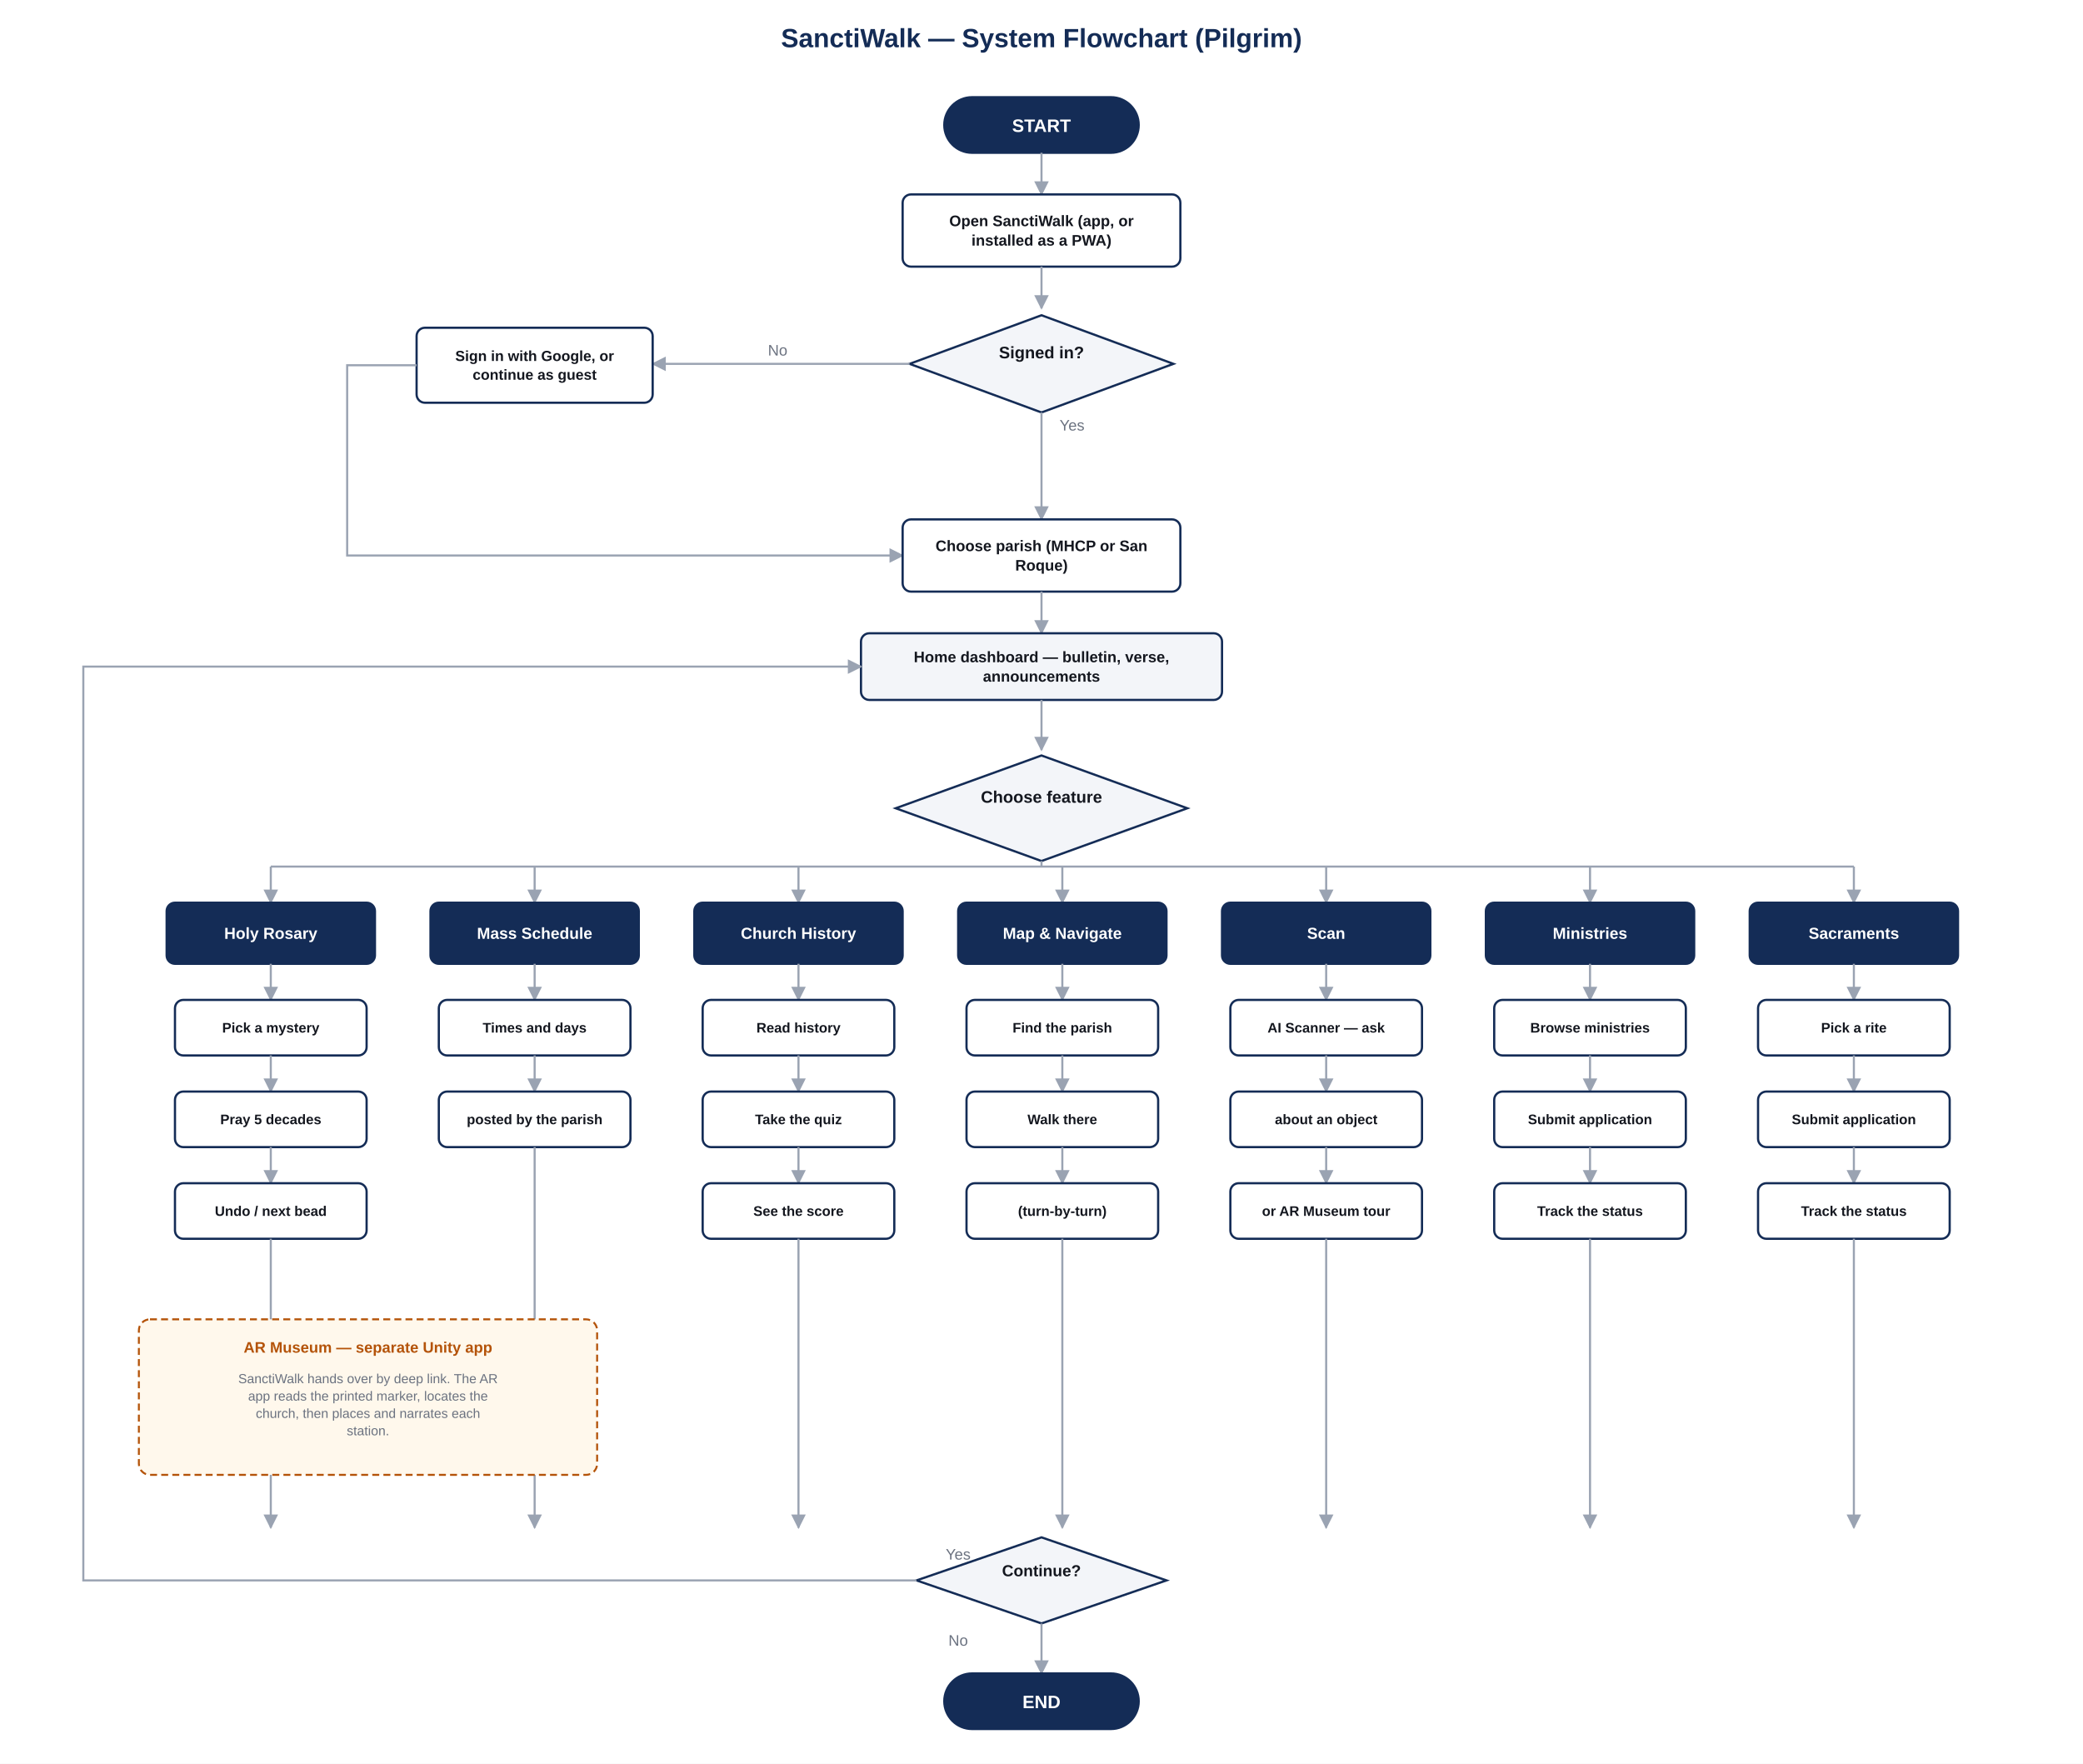
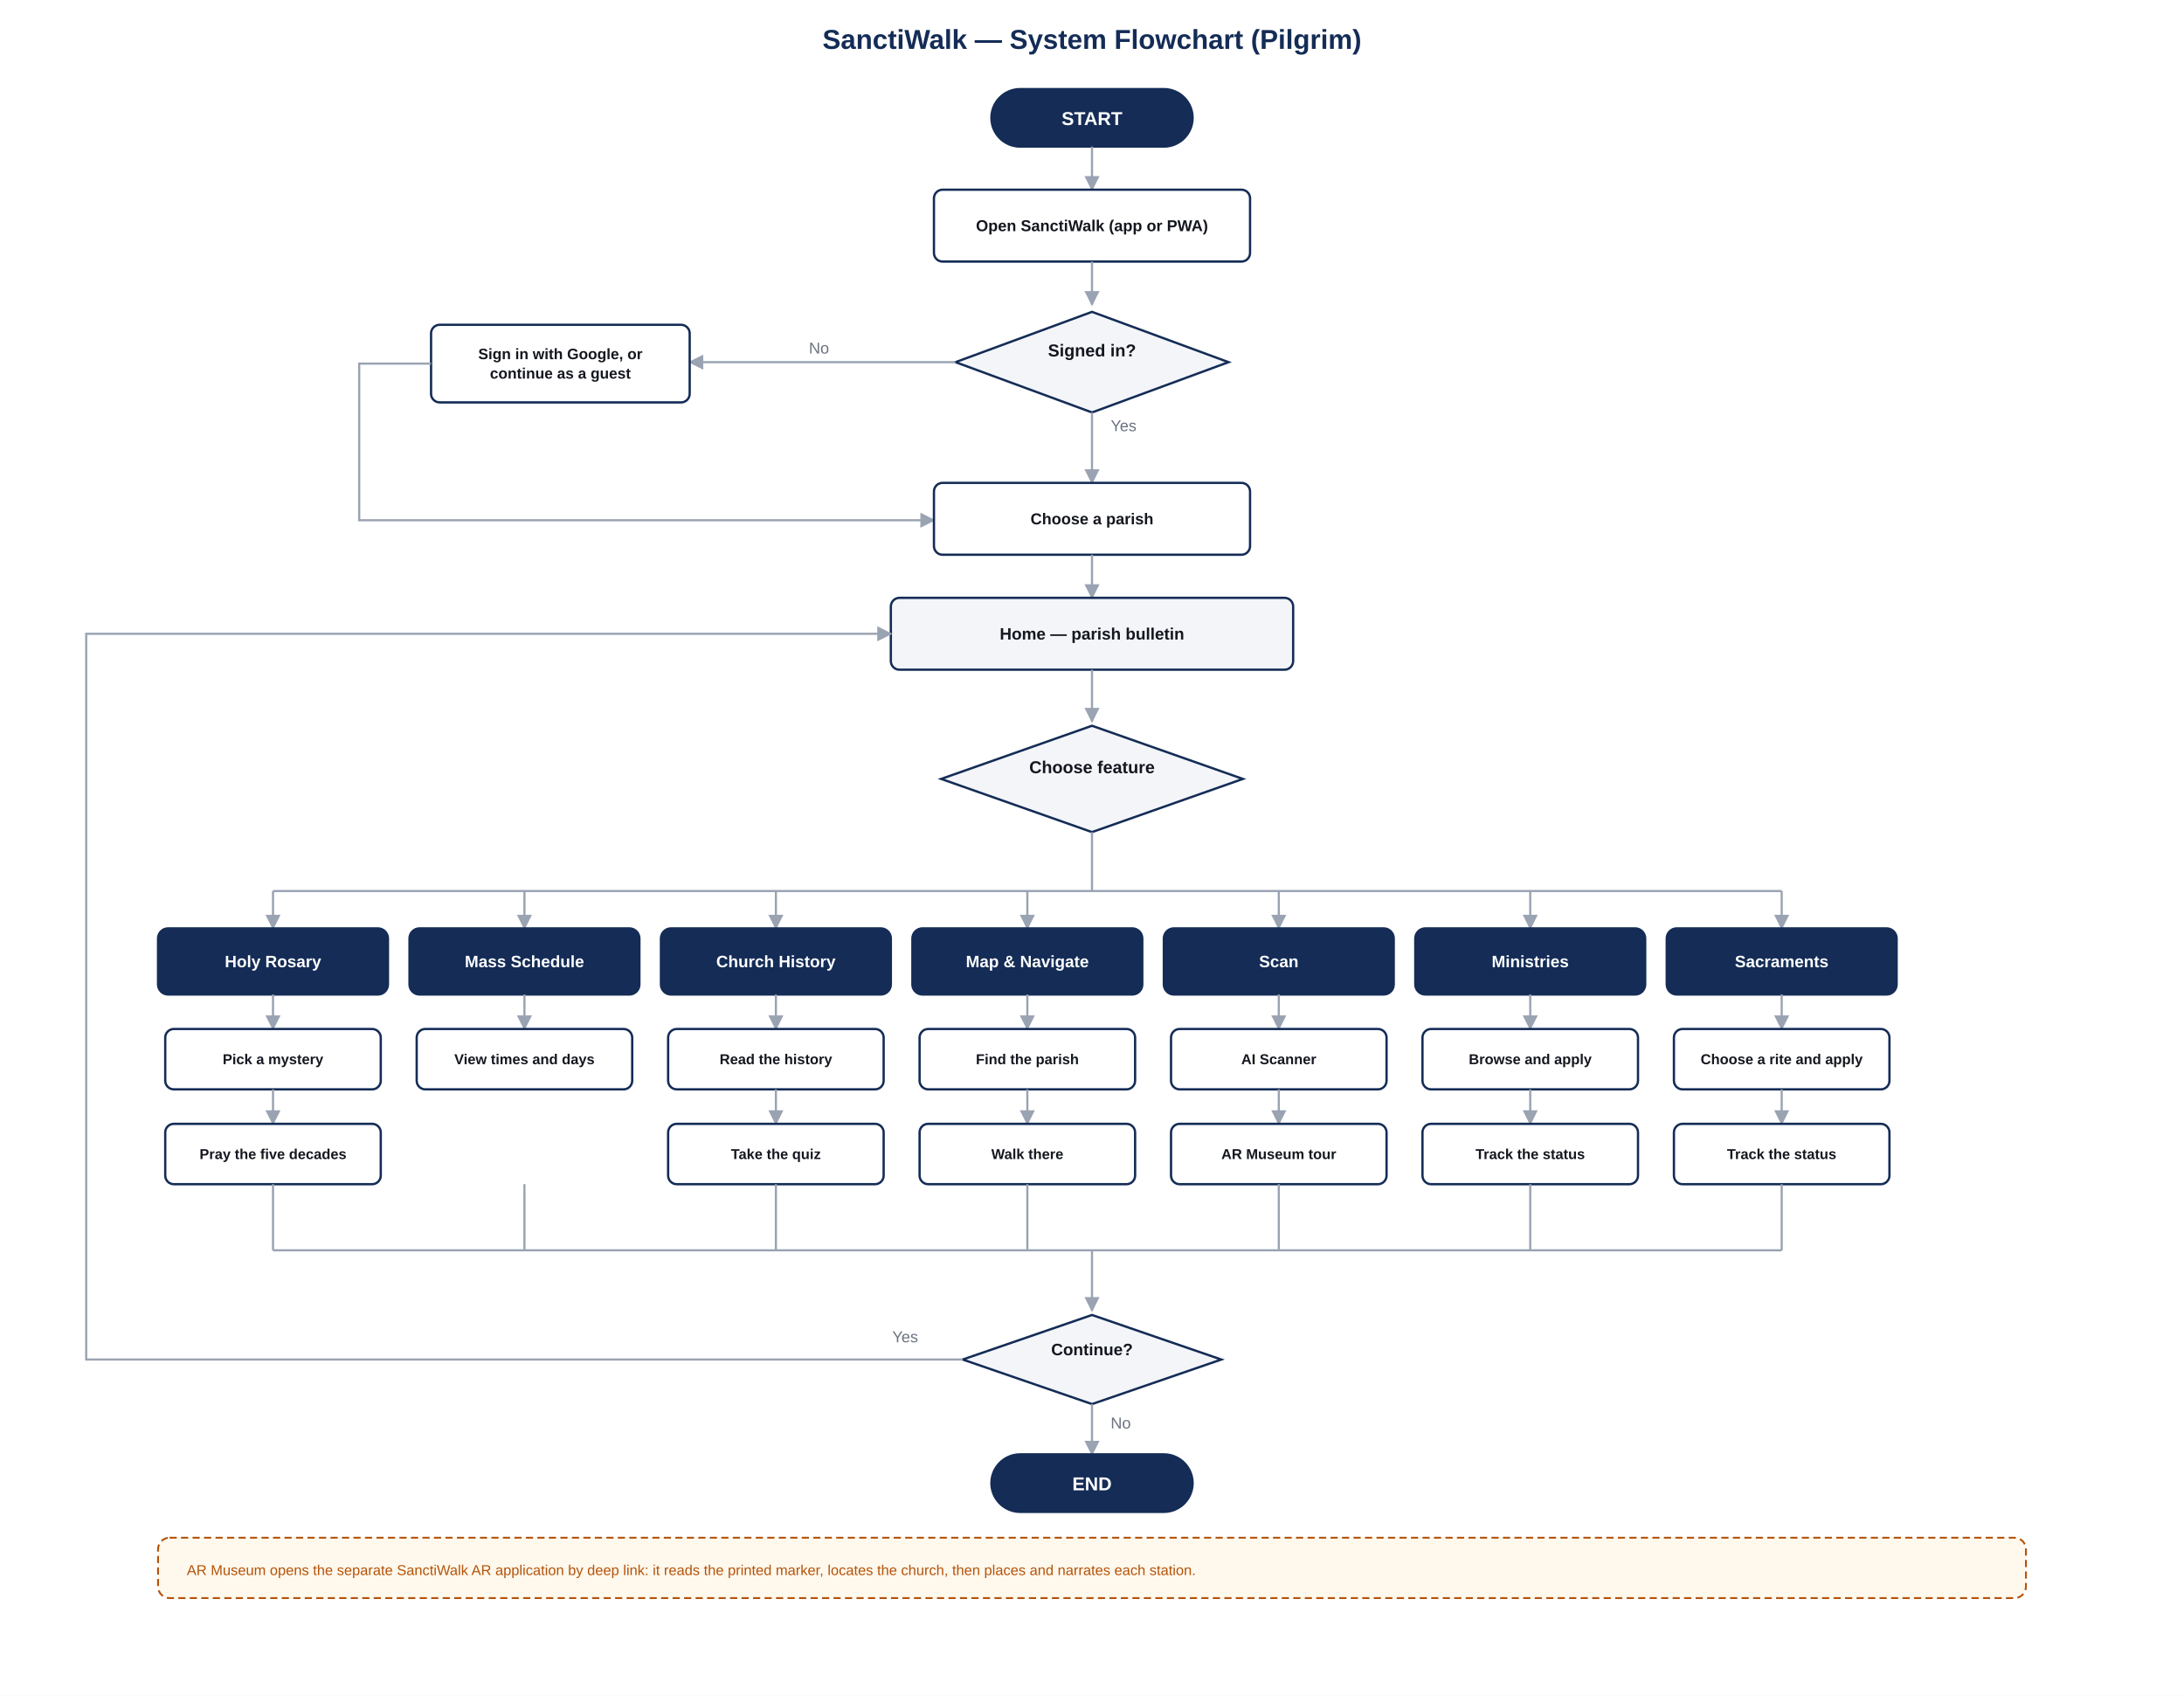
- <svg xmlns="http://www.w3.org/2000/svg" width="1500" height="1270" viewBox="0 0 1500 1270">
+ <svg xmlns="http://www.w3.org/2000/svg" width="1520" height="1180" viewBox="0 0 1520 1180">
  <defs>
    <marker id="a" viewBox="0 0 10 10" refX="9" refY="5" markerWidth="7" markerHeight="7" orient="auto-start-reverse">
      <path d="M0,0 L10,5 L0,10 z" fill="#9AA3B2" />
    </marker>
  </defs>
-   <rect width="1500" height="1270" fill="#FFFFFF" />
-   <text x="750.0" y="34" font-family="Segoe UI, Calibri, Arial, Helvetica, sans-serif" font-size="19" font-weight="700" fill="#142C56" text-anchor="middle">SanctiWalk — System Flowchart (Pilgrim)</text>
-   <rect x="680" y="70" width="140" height="40" rx="20" fill="#142C56" stroke="#142C56" stroke-width="1.6" />
-   <text x="750" y="95" font-family="Segoe UI, Calibri, Arial, Helvetica, sans-serif" font-size="13" fill="#FFFFFF" text-anchor="middle" font-weight="700">START</text>
-   <line x1="750" y1="110" x2="750" y2="140" stroke="#9AA3B2" stroke-width="1.5" marker-end="url(#a)" />
-   <rect x="650" y="140" width="200" height="52" rx="6" fill="#FFFFFF" stroke="#142C56" stroke-width="1.6" />
-   <text x="750.0" y="162.85" font-family="Segoe UI, Calibri, Arial, Helvetica, sans-serif" font-size="11" fill="#14171F" text-anchor="middle" font-weight="600">Open SanctiWalk (app, or</text>
-   <text x="750.0" y="176.85" font-family="Segoe UI, Calibri, Arial, Helvetica, sans-serif" font-size="11" fill="#14171F" text-anchor="middle" font-weight="600">installed as a PWA)</text>
-   <line x1="750" y1="192" x2="750" y2="222" stroke="#9AA3B2" stroke-width="1.5" marker-end="url(#a)" />
-   <polygon points="750,227.0 845.0,262 750,297.0 655.0,262" fill="#F3F5F9" stroke="#142C56" stroke-width="1.6" />
-   <text x="750" y="258" font-family="Segoe UI, Calibri, Arial, Helvetica, sans-serif" font-size="12" fill="#14171F" text-anchor="middle" font-weight="700">Signed in?</text>
-   <text x="560" y="256" font-family="Segoe UI, Calibri, Arial, Helvetica, sans-serif" font-size="11" fill="#6B7280" text-anchor="middle" font-weight="400">No</text>
-   <text x="772" y="310" font-family="Segoe UI, Calibri, Arial, Helvetica, sans-serif" font-size="11" fill="#6B7280" text-anchor="middle" font-weight="400">Yes</text>
-   <line x1="655" y1="262" x2="470" y2="262" stroke="#9AA3B2" stroke-width="1.5" marker-end="url(#a)" />
-   <rect x="300" y="236" width="170" height="54" rx="6" fill="#FFFFFF" stroke="#142C56" stroke-width="1.6" />
-   <text x="385.0" y="259.925" font-family="Segoe UI, Calibri, Arial, Helvetica, sans-serif" font-size="10.5" fill="#14171F" text-anchor="middle" font-weight="600">Sign in with Google, or</text>
-   <text x="385.0" y="273.425" font-family="Segoe UI, Calibri, Arial, Helvetica, sans-serif" font-size="10.5" fill="#14171F" text-anchor="middle" font-weight="600">continue as guest</text>
-   <path d="M300,263 L250,263 L250,400 L650,400" fill="none" stroke="#9AA3B2" stroke-width="1.5" marker-end="url(#a)" />
-   <line x1="750" y1="297" x2="750" y2="374" stroke="#9AA3B2" stroke-width="1.5" marker-end="url(#a)" />
-   <rect x="650" y="374" width="200" height="52" rx="6" fill="#FFFFFF" stroke="#142C56" stroke-width="1.6" />
-   <text x="750.0" y="396.85" font-family="Segoe UI, Calibri, Arial, Helvetica, sans-serif" font-size="11" fill="#14171F" text-anchor="middle" font-weight="600">Choose parish (MHCP or San</text>
-   <text x="750.0" y="410.85" font-family="Segoe UI, Calibri, Arial, Helvetica, sans-serif" font-size="11" fill="#14171F" text-anchor="middle" font-weight="600">Roque)</text>
-   <line x1="750" y1="426" x2="750" y2="456" stroke="#9AA3B2" stroke-width="1.5" marker-end="url(#a)" />
-   <rect x="620" y="456" width="260" height="48" rx="6" fill="#F3F5F9" stroke="#142C56" stroke-width="1.6" />
-   <text x="750.0" y="476.85" font-family="Segoe UI, Calibri, Arial, Helvetica, sans-serif" font-size="11" fill="#14171F" text-anchor="middle" font-weight="600">Home dashboard — bulletin, verse,</text>
-   <text x="750.0" y="490.85" font-family="Segoe UI, Calibri, Arial, Helvetica, sans-serif" font-size="11" fill="#14171F" text-anchor="middle" font-weight="600">announcements</text>
-   <line x1="750" y1="504" x2="750" y2="540" stroke="#9AA3B2" stroke-width="1.5" marker-end="url(#a)" />
-   <polygon points="750,544.0 855.0,582 750,620.0 645.0,582" fill="#F3F5F9" stroke="#142C56" stroke-width="1.6" />
-   <text x="750" y="578" font-family="Segoe UI, Calibri, Arial, Helvetica, sans-serif" font-size="12" fill="#14171F" text-anchor="middle" font-weight="700">Choose feature</text>
-   <line x1="750" y1="620" x2="750" y2="624" stroke="#9AA3B2" stroke-width="1.5" />
-   <path d="M195,624 L1335,624" fill="none" stroke="#9AA3B2" stroke-width="1.5" />
-   <line x1="195" y1="624" x2="195" y2="650" stroke="#9AA3B2" stroke-width="1.5" marker-end="url(#a)" />
-   <rect x="120" y="650" width="150" height="44" rx="6" fill="#142C56" stroke="#142C56" stroke-width="1.6" />
-   <text x="195.0" y="676.025" font-family="Segoe UI, Calibri, Arial, Helvetica, sans-serif" font-size="11.5" fill="#FFFFFF" text-anchor="middle" font-weight="600">Holy Rosary</text>
-   <line x1="195" y1="694" x2="195" y2="720" stroke="#9AA3B2" stroke-width="1.5" marker-end="url(#a)" />
-   <rect x="126" y="720" width="138" height="40" rx="6" fill="#FFFFFF" stroke="#142C56" stroke-width="1.6" />
-   <text x="195.0" y="743.5" font-family="Segoe UI, Calibri, Arial, Helvetica, sans-serif" font-size="10" fill="#14171F" text-anchor="middle" font-weight="600">Pick a mystery</text>
-   <line x1="195" y1="760" x2="195" y2="786" stroke="#9AA3B2" stroke-width="1.5" marker-end="url(#a)" />
-   <rect x="126" y="786" width="138" height="40" rx="6" fill="#FFFFFF" stroke="#142C56" stroke-width="1.6" />
-   <text x="195.0" y="809.5" font-family="Segoe UI, Calibri, Arial, Helvetica, sans-serif" font-size="10" fill="#14171F" text-anchor="middle" font-weight="600">Pray 5 decades</text>
-   <line x1="195" y1="826" x2="195" y2="852" stroke="#9AA3B2" stroke-width="1.5" marker-end="url(#a)" />
-   <rect x="126" y="852" width="138" height="40" rx="6" fill="#FFFFFF" stroke="#142C56" stroke-width="1.6" />
-   <text x="195.0" y="875.5" font-family="Segoe UI, Calibri, Arial, Helvetica, sans-serif" font-size="10" fill="#14171F" text-anchor="middle" font-weight="600">Undo / next bead</text>
-   <path d="M195,892 L195,1100" fill="none" stroke="#9AA3B2" stroke-width="1.5" marker-end="url(#a)" />
-   <line x1="385" y1="624" x2="385" y2="650" stroke="#9AA3B2" stroke-width="1.5" marker-end="url(#a)" />
-   <rect x="310" y="650" width="150" height="44" rx="6" fill="#142C56" stroke="#142C56" stroke-width="1.6" />
-   <text x="385.0" y="676.025" font-family="Segoe UI, Calibri, Arial, Helvetica, sans-serif" font-size="11.5" fill="#FFFFFF" text-anchor="middle" font-weight="600">Mass Schedule</text>
-   <line x1="385" y1="694" x2="385" y2="720" stroke="#9AA3B2" stroke-width="1.5" marker-end="url(#a)" />
-   <rect x="316" y="720" width="138" height="40" rx="6" fill="#FFFFFF" stroke="#142C56" stroke-width="1.6" />
-   <text x="385.0" y="743.5" font-family="Segoe UI, Calibri, Arial, Helvetica, sans-serif" font-size="10" fill="#14171F" text-anchor="middle" font-weight="600">Times and days</text>
-   <line x1="385" y1="760" x2="385" y2="786" stroke="#9AA3B2" stroke-width="1.5" marker-end="url(#a)" />
-   <rect x="316" y="786" width="138" height="40" rx="6" fill="#FFFFFF" stroke="#142C56" stroke-width="1.6" />
-   <text x="385.0" y="809.5" font-family="Segoe UI, Calibri, Arial, Helvetica, sans-serif" font-size="10" fill="#14171F" text-anchor="middle" font-weight="600">posted by the parish</text>
-   <path d="M385,826 L385,1100" fill="none" stroke="#9AA3B2" stroke-width="1.5" marker-end="url(#a)" />
-   <line x1="575" y1="624" x2="575" y2="650" stroke="#9AA3B2" stroke-width="1.5" marker-end="url(#a)" />
-   <rect x="500" y="650" width="150" height="44" rx="6" fill="#142C56" stroke="#142C56" stroke-width="1.6" />
-   <text x="575.0" y="676.025" font-family="Segoe UI, Calibri, Arial, Helvetica, sans-serif" font-size="11.5" fill="#FFFFFF" text-anchor="middle" font-weight="600">Church History</text>
-   <line x1="575" y1="694" x2="575" y2="720" stroke="#9AA3B2" stroke-width="1.5" marker-end="url(#a)" />
-   <rect x="506" y="720" width="138" height="40" rx="6" fill="#FFFFFF" stroke="#142C56" stroke-width="1.6" />
-   <text x="575.0" y="743.5" font-family="Segoe UI, Calibri, Arial, Helvetica, sans-serif" font-size="10" fill="#14171F" text-anchor="middle" font-weight="600">Read history</text>
-   <line x1="575" y1="760" x2="575" y2="786" stroke="#9AA3B2" stroke-width="1.5" marker-end="url(#a)" />
-   <rect x="506" y="786" width="138" height="40" rx="6" fill="#FFFFFF" stroke="#142C56" stroke-width="1.6" />
-   <text x="575.0" y="809.5" font-family="Segoe UI, Calibri, Arial, Helvetica, sans-serif" font-size="10" fill="#14171F" text-anchor="middle" font-weight="600">Take the quiz</text>
-   <line x1="575" y1="826" x2="575" y2="852" stroke="#9AA3B2" stroke-width="1.5" marker-end="url(#a)" />
-   <rect x="506" y="852" width="138" height="40" rx="6" fill="#FFFFFF" stroke="#142C56" stroke-width="1.6" />
-   <text x="575.0" y="875.5" font-family="Segoe UI, Calibri, Arial, Helvetica, sans-serif" font-size="10" fill="#14171F" text-anchor="middle" font-weight="600">See the score</text>
-   <path d="M575,892 L575,1100" fill="none" stroke="#9AA3B2" stroke-width="1.5" marker-end="url(#a)" />
-   <line x1="765" y1="624" x2="765" y2="650" stroke="#9AA3B2" stroke-width="1.5" marker-end="url(#a)" />
-   <rect x="690" y="650" width="150" height="44" rx="6" fill="#142C56" stroke="#142C56" stroke-width="1.6" />
-   <text x="765.0" y="676.025" font-family="Segoe UI, Calibri, Arial, Helvetica, sans-serif" font-size="11.5" fill="#FFFFFF" text-anchor="middle" font-weight="600">Map &amp; Navigate</text>
-   <line x1="765" y1="694" x2="765" y2="720" stroke="#9AA3B2" stroke-width="1.5" marker-end="url(#a)" />
-   <rect x="696" y="720" width="138" height="40" rx="6" fill="#FFFFFF" stroke="#142C56" stroke-width="1.6" />
-   <text x="765.0" y="743.5" font-family="Segoe UI, Calibri, Arial, Helvetica, sans-serif" font-size="10" fill="#14171F" text-anchor="middle" font-weight="600">Find the parish</text>
-   <line x1="765" y1="760" x2="765" y2="786" stroke="#9AA3B2" stroke-width="1.5" marker-end="url(#a)" />
-   <rect x="696" y="786" width="138" height="40" rx="6" fill="#FFFFFF" stroke="#142C56" stroke-width="1.6" />
-   <text x="765.0" y="809.5" font-family="Segoe UI, Calibri, Arial, Helvetica, sans-serif" font-size="10" fill="#14171F" text-anchor="middle" font-weight="600">Walk there</text>
-   <line x1="765" y1="826" x2="765" y2="852" stroke="#9AA3B2" stroke-width="1.5" marker-end="url(#a)" />
-   <rect x="696" y="852" width="138" height="40" rx="6" fill="#FFFFFF" stroke="#142C56" stroke-width="1.6" />
-   <text x="765.0" y="875.5" font-family="Segoe UI, Calibri, Arial, Helvetica, sans-serif" font-size="10" fill="#14171F" text-anchor="middle" font-weight="600">(turn-by-turn)</text>
-   <path d="M765,892 L765,1100" fill="none" stroke="#9AA3B2" stroke-width="1.5" marker-end="url(#a)" />
-   <line x1="955" y1="624" x2="955" y2="650" stroke="#9AA3B2" stroke-width="1.5" marker-end="url(#a)" />
-   <rect x="880" y="650" width="150" height="44" rx="6" fill="#142C56" stroke="#142C56" stroke-width="1.6" />
-   <text x="955.0" y="676.025" font-family="Segoe UI, Calibri, Arial, Helvetica, sans-serif" font-size="11.5" fill="#FFFFFF" text-anchor="middle" font-weight="600">Scan</text>
-   <line x1="955" y1="694" x2="955" y2="720" stroke="#9AA3B2" stroke-width="1.5" marker-end="url(#a)" />
-   <rect x="886" y="720" width="138" height="40" rx="6" fill="#FFFFFF" stroke="#142C56" stroke-width="1.6" />
-   <text x="955.0" y="743.5" font-family="Segoe UI, Calibri, Arial, Helvetica, sans-serif" font-size="10" fill="#14171F" text-anchor="middle" font-weight="600">AI Scanner — ask</text>
-   <line x1="955" y1="760" x2="955" y2="786" stroke="#9AA3B2" stroke-width="1.5" marker-end="url(#a)" />
-   <rect x="886" y="786" width="138" height="40" rx="6" fill="#FFFFFF" stroke="#142C56" stroke-width="1.6" />
-   <text x="955.0" y="809.5" font-family="Segoe UI, Calibri, Arial, Helvetica, sans-serif" font-size="10" fill="#14171F" text-anchor="middle" font-weight="600">about an object</text>
-   <line x1="955" y1="826" x2="955" y2="852" stroke="#9AA3B2" stroke-width="1.5" marker-end="url(#a)" />
-   <rect x="886" y="852" width="138" height="40" rx="6" fill="#FFFFFF" stroke="#142C56" stroke-width="1.6" />
-   <text x="955.0" y="875.5" font-family="Segoe UI, Calibri, Arial, Helvetica, sans-serif" font-size="10" fill="#14171F" text-anchor="middle" font-weight="600">or AR Museum tour</text>
-   <path d="M955,892 L955,1100" fill="none" stroke="#9AA3B2" stroke-width="1.5" marker-end="url(#a)" />
-   <line x1="1145" y1="624" x2="1145" y2="650" stroke="#9AA3B2" stroke-width="1.5" marker-end="url(#a)" />
-   <rect x="1070" y="650" width="150" height="44" rx="6" fill="#142C56" stroke="#142C56" stroke-width="1.6" />
-   <text x="1145.0" y="676.025" font-family="Segoe UI, Calibri, Arial, Helvetica, sans-serif" font-size="11.5" fill="#FFFFFF" text-anchor="middle" font-weight="600">Ministries</text>
-   <line x1="1145" y1="694" x2="1145" y2="720" stroke="#9AA3B2" stroke-width="1.5" marker-end="url(#a)" />
-   <rect x="1076" y="720" width="138" height="40" rx="6" fill="#FFFFFF" stroke="#142C56" stroke-width="1.6" />
-   <text x="1145.0" y="743.5" font-family="Segoe UI, Calibri, Arial, Helvetica, sans-serif" font-size="10" fill="#14171F" text-anchor="middle" font-weight="600">Browse ministries</text>
-   <line x1="1145" y1="760" x2="1145" y2="786" stroke="#9AA3B2" stroke-width="1.5" marker-end="url(#a)" />
-   <rect x="1076" y="786" width="138" height="40" rx="6" fill="#FFFFFF" stroke="#142C56" stroke-width="1.6" />
-   <text x="1145.0" y="809.5" font-family="Segoe UI, Calibri, Arial, Helvetica, sans-serif" font-size="10" fill="#14171F" text-anchor="middle" font-weight="600">Submit application</text>
-   <line x1="1145" y1="826" x2="1145" y2="852" stroke="#9AA3B2" stroke-width="1.5" marker-end="url(#a)" />
-   <rect x="1076" y="852" width="138" height="40" rx="6" fill="#FFFFFF" stroke="#142C56" stroke-width="1.6" />
-   <text x="1145.0" y="875.5" font-family="Segoe UI, Calibri, Arial, Helvetica, sans-serif" font-size="10" fill="#14171F" text-anchor="middle" font-weight="600">Track the status</text>
-   <path d="M1145,892 L1145,1100" fill="none" stroke="#9AA3B2" stroke-width="1.5" marker-end="url(#a)" />
-   <line x1="1335" y1="624" x2="1335" y2="650" stroke="#9AA3B2" stroke-width="1.5" marker-end="url(#a)" />
-   <rect x="1260" y="650" width="150" height="44" rx="6" fill="#142C56" stroke="#142C56" stroke-width="1.6" />
-   <text x="1335.0" y="676.025" font-family="Segoe UI, Calibri, Arial, Helvetica, sans-serif" font-size="11.5" fill="#FFFFFF" text-anchor="middle" font-weight="600">Sacraments</text>
-   <line x1="1335" y1="694" x2="1335" y2="720" stroke="#9AA3B2" stroke-width="1.5" marker-end="url(#a)" />
-   <rect x="1266" y="720" width="138" height="40" rx="6" fill="#FFFFFF" stroke="#142C56" stroke-width="1.6" />
-   <text x="1335.0" y="743.5" font-family="Segoe UI, Calibri, Arial, Helvetica, sans-serif" font-size="10" fill="#14171F" text-anchor="middle" font-weight="600">Pick a rite</text>
-   <line x1="1335" y1="760" x2="1335" y2="786" stroke="#9AA3B2" stroke-width="1.5" marker-end="url(#a)" />
-   <rect x="1266" y="786" width="138" height="40" rx="6" fill="#FFFFFF" stroke="#142C56" stroke-width="1.6" />
-   <text x="1335.0" y="809.5" font-family="Segoe UI, Calibri, Arial, Helvetica, sans-serif" font-size="10" fill="#14171F" text-anchor="middle" font-weight="600">Submit application</text>
-   <line x1="1335" y1="826" x2="1335" y2="852" stroke="#9AA3B2" stroke-width="1.5" marker-end="url(#a)" />
-   <rect x="1266" y="852" width="138" height="40" rx="6" fill="#FFFFFF" stroke="#142C56" stroke-width="1.6" />
-   <text x="1335.0" y="875.5" font-family="Segoe UI, Calibri, Arial, Helvetica, sans-serif" font-size="10" fill="#14171F" text-anchor="middle" font-weight="600">Track the status</text>
-   <path d="M1335,892 L1335,1100" fill="none" stroke="#9AA3B2" stroke-width="1.5" marker-end="url(#a)" />
-   <rect x="100" y="950" width="330" height="112" rx="8" fill="#FFF8EC" stroke="#B45309" stroke-width="1.4" stroke-dasharray="5 3" />
-   <text x="265" y="974" font-family="Segoe UI, Calibri, Arial, Helvetica, sans-serif" font-size="11" fill="#B45309" text-anchor="middle" font-weight="700">AR Museum — separate Unity app</text>
-   <text x="265" y="996.0" font-family="Segoe UI, Calibri, Arial, Helvetica, sans-serif" font-size="9.5" fill="#6B7280" text-anchor="middle" font-weight="400">SanctiWalk hands over by deep link. The AR</text>
-   <text x="265" y="1008.5" font-family="Segoe UI, Calibri, Arial, Helvetica, sans-serif" font-size="9.5" fill="#6B7280" text-anchor="middle" font-weight="400">app reads the printed marker, locates the</text>
-   <text x="265" y="1021.0" font-family="Segoe UI, Calibri, Arial, Helvetica, sans-serif" font-size="9.5" fill="#6B7280" text-anchor="middle" font-weight="400">church, then places and narrates each</text>
-   <text x="265" y="1033.5" font-family="Segoe UI, Calibri, Arial, Helvetica, sans-serif" font-size="9.5" fill="#6B7280" text-anchor="middle" font-weight="400">station.</text>
-   <polygon points="750,1107.0 840.0,1138 750,1169.0 660.0,1138" fill="#F3F5F9" stroke="#142C56" stroke-width="1.6" />
-   <text x="750" y="1135.0" font-family="Segoe UI, Calibri, Arial, Helvetica, sans-serif" font-size="11.5" fill="#14171F" text-anchor="middle" font-weight="700">Continue?</text>
-   <text x="690" y="1185" font-family="Segoe UI, Calibri, Arial, Helvetica, sans-serif" font-size="11" fill="#6B7280" text-anchor="middle" font-weight="400">No</text>
-   <text x="690" y="1123" font-family="Segoe UI, Calibri, Arial, Helvetica, sans-serif" font-size="11" fill="#6B7280" text-anchor="middle" font-weight="400">Yes</text>
-   <path d="M660,1138 L60,1138 L60,480 L620,480" fill="none" stroke="#9AA3B2" stroke-width="1.5" marker-end="url(#a)" />
-   <line x1="750" y1="1169" x2="750" y2="1205" stroke="#9AA3B2" stroke-width="1.5" marker-end="url(#a)" />
-   <rect x="680" y="1205" width="140" height="40" rx="20" fill="#142C56" stroke="#142C56" stroke-width="1.6" />
-   <text x="750" y="1230" font-family="Segoe UI, Calibri, Arial, Helvetica, sans-serif" font-size="13" fill="#FFFFFF" text-anchor="middle" font-weight="700">END</text>
+   <rect width="1520" height="1180" fill="#FFFFFF" />
+   <text x="760.0" y="34" font-family="Segoe UI, Calibri, Arial, Helvetica, sans-serif" font-size="19" font-weight="700" fill="#142C56" text-anchor="middle">SanctiWalk — System Flowchart (Pilgrim)</text>
+   <rect x="690" y="62" width="140" height="40" rx="20" fill="#142C56" stroke="#142C56" stroke-width="1.6" />
+   <text x="760" y="87" font-family="Segoe UI, Calibri, Arial, Helvetica, sans-serif" font-size="13" fill="#FFFFFF" text-anchor="middle" font-weight="700">START</text>
+   <line x1="760" y1="102" x2="760" y2="132" stroke="#9AA3B2" stroke-width="1.5" marker-end="url(#a)" />
+   <rect x="650" y="132" width="220" height="50" rx="6" fill="#FFFFFF" stroke="#142C56" stroke-width="1.6" />
+   <text x="760.0" y="160.85" font-family="Segoe UI, Calibri, Arial, Helvetica, sans-serif" font-size="11" fill="#14171F" text-anchor="middle" font-weight="600">Open SanctiWalk (app or PWA)</text>
+   <line x1="760" y1="182" x2="760" y2="212" stroke="#9AA3B2" stroke-width="1.5" marker-end="url(#a)" />
+   <polygon points="760,217.0 855.0,252 760,287.0 665.0,252" fill="#F3F5F9" stroke="#142C56" stroke-width="1.6" />
+   <text x="760" y="248" font-family="Segoe UI, Calibri, Arial, Helvetica, sans-serif" font-size="12" fill="#14171F" text-anchor="middle" font-weight="700">Signed in?</text>
+   <text x="570" y="246" font-family="Segoe UI, Calibri, Arial, Helvetica, sans-serif" font-size="11" fill="#6B7280" text-anchor="middle" font-weight="400">No</text>
+   <text x="782" y="300" font-family="Segoe UI, Calibri, Arial, Helvetica, sans-serif" font-size="11" fill="#6B7280" text-anchor="middle" font-weight="400">Yes</text>
+   <line x1="665" y1="252" x2="480" y2="252" stroke="#9AA3B2" stroke-width="1.5" marker-end="url(#a)" />
+   <rect x="300" y="226" width="180" height="54" rx="6" fill="#FFFFFF" stroke="#142C56" stroke-width="1.6" />
+   <text x="390.0" y="249.925" font-family="Segoe UI, Calibri, Arial, Helvetica, sans-serif" font-size="10.5" fill="#14171F" text-anchor="middle" font-weight="600">Sign in with Google, or</text>
+   <text x="390.0" y="263.425" font-family="Segoe UI, Calibri, Arial, Helvetica, sans-serif" font-size="10.5" fill="#14171F" text-anchor="middle" font-weight="600">continue as a guest</text>
+   <path d="M300,253 L250,253 L250,362 L650,362" fill="none" stroke="#9AA3B2" stroke-width="1.5" marker-end="url(#a)" />
+   <line x1="760" y1="287" x2="760" y2="336" stroke="#9AA3B2" stroke-width="1.5" marker-end="url(#a)" />
+   <rect x="650" y="336" width="220" height="50" rx="6" fill="#FFFFFF" stroke="#142C56" stroke-width="1.6" />
+   <text x="760.0" y="364.85" font-family="Segoe UI, Calibri, Arial, Helvetica, sans-serif" font-size="11" fill="#14171F" text-anchor="middle" font-weight="600">Choose a parish</text>
+   <line x1="760" y1="386" x2="760" y2="416" stroke="#9AA3B2" stroke-width="1.5" marker-end="url(#a)" />
+   <rect x="620" y="416" width="280" height="50" rx="6" fill="#F3F5F9" stroke="#142C56" stroke-width="1.6" />
+   <text x="760.0" y="445.025" font-family="Segoe UI, Calibri, Arial, Helvetica, sans-serif" font-size="11.5" fill="#14171F" text-anchor="middle" font-weight="600">Home — parish bulletin</text>
+   <line x1="760" y1="466" x2="760" y2="502" stroke="#9AA3B2" stroke-width="1.5" marker-end="url(#a)" />
+   <polygon points="760,505.0 865.0,542 760,579.0 655.0,542" fill="#F3F5F9" stroke="#142C56" stroke-width="1.6" />
+   <text x="760" y="538" font-family="Segoe UI, Calibri, Arial, Helvetica, sans-serif" font-size="12" fill="#14171F" text-anchor="middle" font-weight="700">Choose feature</text>
+   <line x1="760" y1="579" x2="760" y2="620" stroke="#9AA3B2" stroke-width="1.5" />
+   <path d="M190.0,620 L1240.0,620" fill="none" stroke="#9AA3B2" stroke-width="1.5" />
+   <line x1="190.0" y1="620" x2="190.0" y2="646" stroke="#9AA3B2" stroke-width="1.5" marker-end="url(#a)" />
+   <rect x="110" y="646" width="160" height="46" rx="7" fill="#142C56" stroke="#142C56" stroke-width="1.6" />
+   <text x="190.0" y="673.025" font-family="Segoe UI, Calibri, Arial, Helvetica, sans-serif" font-size="11.5" fill="#FFFFFF" text-anchor="middle" font-weight="600">Holy Rosary</text>
+   <line x1="190.0" y1="692" x2="190.0" y2="716" stroke="#9AA3B2" stroke-width="1.5" marker-end="url(#a)" />
+   <rect x="115" y="716" width="150" height="42" rx="6" fill="#FFFFFF" stroke="#142C56" stroke-width="1.6" />
+   <text x="190.0" y="740.5" font-family="Segoe UI, Calibri, Arial, Helvetica, sans-serif" font-size="10" fill="#14171F" text-anchor="middle" font-weight="600">Pick a mystery</text>
+   <line x1="190.0" y1="758" x2="190.0" y2="782" stroke="#9AA3B2" stroke-width="1.5" marker-end="url(#a)" />
+   <rect x="115" y="782" width="150" height="42" rx="6" fill="#FFFFFF" stroke="#142C56" stroke-width="1.6" />
+   <text x="190.0" y="806.5" font-family="Segoe UI, Calibri, Arial, Helvetica, sans-serif" font-size="10" fill="#14171F" text-anchor="middle" font-weight="600">Pray the five decades</text>
+   <line x1="365.0" y1="620" x2="365.0" y2="646" stroke="#9AA3B2" stroke-width="1.5" marker-end="url(#a)" />
+   <rect x="285" y="646" width="160" height="46" rx="7" fill="#142C56" stroke="#142C56" stroke-width="1.6" />
+   <text x="365.0" y="673.025" font-family="Segoe UI, Calibri, Arial, Helvetica, sans-serif" font-size="11.5" fill="#FFFFFF" text-anchor="middle" font-weight="600">Mass Schedule</text>
+   <line x1="365.0" y1="692" x2="365.0" y2="716" stroke="#9AA3B2" stroke-width="1.5" marker-end="url(#a)" />
+   <rect x="290" y="716" width="150" height="42" rx="6" fill="#FFFFFF" stroke="#142C56" stroke-width="1.6" />
+   <text x="365.0" y="740.5" font-family="Segoe UI, Calibri, Arial, Helvetica, sans-serif" font-size="10" fill="#14171F" text-anchor="middle" font-weight="600">View times and days</text>
+   <line x1="540.0" y1="620" x2="540.0" y2="646" stroke="#9AA3B2" stroke-width="1.5" marker-end="url(#a)" />
+   <rect x="460" y="646" width="160" height="46" rx="7" fill="#142C56" stroke="#142C56" stroke-width="1.6" />
+   <text x="540.0" y="673.025" font-family="Segoe UI, Calibri, Arial, Helvetica, sans-serif" font-size="11.5" fill="#FFFFFF" text-anchor="middle" font-weight="600">Church History</text>
+   <line x1="540.0" y1="692" x2="540.0" y2="716" stroke="#9AA3B2" stroke-width="1.5" marker-end="url(#a)" />
+   <rect x="465" y="716" width="150" height="42" rx="6" fill="#FFFFFF" stroke="#142C56" stroke-width="1.6" />
+   <text x="540.0" y="740.5" font-family="Segoe UI, Calibri, Arial, Helvetica, sans-serif" font-size="10" fill="#14171F" text-anchor="middle" font-weight="600">Read the history</text>
+   <line x1="540.0" y1="758" x2="540.0" y2="782" stroke="#9AA3B2" stroke-width="1.5" marker-end="url(#a)" />
+   <rect x="465" y="782" width="150" height="42" rx="6" fill="#FFFFFF" stroke="#142C56" stroke-width="1.6" />
+   <text x="540.0" y="806.5" font-family="Segoe UI, Calibri, Arial, Helvetica, sans-serif" font-size="10" fill="#14171F" text-anchor="middle" font-weight="600">Take the quiz</text>
+   <line x1="715.0" y1="620" x2="715.0" y2="646" stroke="#9AA3B2" stroke-width="1.5" marker-end="url(#a)" />
+   <rect x="635" y="646" width="160" height="46" rx="7" fill="#142C56" stroke="#142C56" stroke-width="1.6" />
+   <text x="715.0" y="673.025" font-family="Segoe UI, Calibri, Arial, Helvetica, sans-serif" font-size="11.5" fill="#FFFFFF" text-anchor="middle" font-weight="600">Map &amp; Navigate</text>
+   <line x1="715.0" y1="692" x2="715.0" y2="716" stroke="#9AA3B2" stroke-width="1.5" marker-end="url(#a)" />
+   <rect x="640" y="716" width="150" height="42" rx="6" fill="#FFFFFF" stroke="#142C56" stroke-width="1.6" />
+   <text x="715.0" y="740.5" font-family="Segoe UI, Calibri, Arial, Helvetica, sans-serif" font-size="10" fill="#14171F" text-anchor="middle" font-weight="600">Find the parish</text>
+   <line x1="715.0" y1="758" x2="715.0" y2="782" stroke="#9AA3B2" stroke-width="1.5" marker-end="url(#a)" />
+   <rect x="640" y="782" width="150" height="42" rx="6" fill="#FFFFFF" stroke="#142C56" stroke-width="1.6" />
+   <text x="715.0" y="806.5" font-family="Segoe UI, Calibri, Arial, Helvetica, sans-serif" font-size="10" fill="#14171F" text-anchor="middle" font-weight="600">Walk there</text>
+   <line x1="890.0" y1="620" x2="890.0" y2="646" stroke="#9AA3B2" stroke-width="1.5" marker-end="url(#a)" />
+   <rect x="810" y="646" width="160" height="46" rx="7" fill="#142C56" stroke="#142C56" stroke-width="1.6" />
+   <text x="890.0" y="673.025" font-family="Segoe UI, Calibri, Arial, Helvetica, sans-serif" font-size="11.5" fill="#FFFFFF" text-anchor="middle" font-weight="600">Scan</text>
+   <line x1="890.0" y1="692" x2="890.0" y2="716" stroke="#9AA3B2" stroke-width="1.5" marker-end="url(#a)" />
+   <rect x="815" y="716" width="150" height="42" rx="6" fill="#FFFFFF" stroke="#142C56" stroke-width="1.6" />
+   <text x="890.0" y="740.5" font-family="Segoe UI, Calibri, Arial, Helvetica, sans-serif" font-size="10" fill="#14171F" text-anchor="middle" font-weight="600">AI Scanner</text>
+   <line x1="890.0" y1="758" x2="890.0" y2="782" stroke="#9AA3B2" stroke-width="1.5" marker-end="url(#a)" />
+   <rect x="815" y="782" width="150" height="42" rx="6" fill="#FFFFFF" stroke="#142C56" stroke-width="1.6" />
+   <text x="890.0" y="806.5" font-family="Segoe UI, Calibri, Arial, Helvetica, sans-serif" font-size="10" fill="#14171F" text-anchor="middle" font-weight="600">AR Museum tour</text>
+   <line x1="1065.0" y1="620" x2="1065.0" y2="646" stroke="#9AA3B2" stroke-width="1.5" marker-end="url(#a)" />
+   <rect x="985" y="646" width="160" height="46" rx="7" fill="#142C56" stroke="#142C56" stroke-width="1.6" />
+   <text x="1065.0" y="673.025" font-family="Segoe UI, Calibri, Arial, Helvetica, sans-serif" font-size="11.5" fill="#FFFFFF" text-anchor="middle" font-weight="600">Ministries</text>
+   <line x1="1065.0" y1="692" x2="1065.0" y2="716" stroke="#9AA3B2" stroke-width="1.5" marker-end="url(#a)" />
+   <rect x="990" y="716" width="150" height="42" rx="6" fill="#FFFFFF" stroke="#142C56" stroke-width="1.6" />
+   <text x="1065.0" y="740.5" font-family="Segoe UI, Calibri, Arial, Helvetica, sans-serif" font-size="10" fill="#14171F" text-anchor="middle" font-weight="600">Browse and apply</text>
+   <line x1="1065.0" y1="758" x2="1065.0" y2="782" stroke="#9AA3B2" stroke-width="1.5" marker-end="url(#a)" />
+   <rect x="990" y="782" width="150" height="42" rx="6" fill="#FFFFFF" stroke="#142C56" stroke-width="1.6" />
+   <text x="1065.0" y="806.5" font-family="Segoe UI, Calibri, Arial, Helvetica, sans-serif" font-size="10" fill="#14171F" text-anchor="middle" font-weight="600">Track the status</text>
+   <line x1="1240.0" y1="620" x2="1240.0" y2="646" stroke="#9AA3B2" stroke-width="1.5" marker-end="url(#a)" />
+   <rect x="1160" y="646" width="160" height="46" rx="7" fill="#142C56" stroke="#142C56" stroke-width="1.6" />
+   <text x="1240.0" y="673.025" font-family="Segoe UI, Calibri, Arial, Helvetica, sans-serif" font-size="11.5" fill="#FFFFFF" text-anchor="middle" font-weight="600">Sacraments</text>
+   <line x1="1240.0" y1="692" x2="1240.0" y2="716" stroke="#9AA3B2" stroke-width="1.5" marker-end="url(#a)" />
+   <rect x="1165" y="716" width="150" height="42" rx="6" fill="#FFFFFF" stroke="#142C56" stroke-width="1.6" />
+   <text x="1240.0" y="740.5" font-family="Segoe UI, Calibri, Arial, Helvetica, sans-serif" font-size="10" fill="#14171F" text-anchor="middle" font-weight="600">Choose a rite and apply</text>
+   <line x1="1240.0" y1="758" x2="1240.0" y2="782" stroke="#9AA3B2" stroke-width="1.5" marker-end="url(#a)" />
+   <rect x="1165" y="782" width="150" height="42" rx="6" fill="#FFFFFF" stroke="#142C56" stroke-width="1.6" />
+   <text x="1240.0" y="806.5" font-family="Segoe UI, Calibri, Arial, Helvetica, sans-serif" font-size="10" fill="#14171F" text-anchor="middle" font-weight="600">Track the status</text>
+   <line x1="190.0" y1="824" x2="190.0" y2="870" stroke="#9AA3B2" stroke-width="1.5" />
+   <line x1="365.0" y1="824" x2="365.0" y2="870" stroke="#9AA3B2" stroke-width="1.5" />
+   <line x1="540.0" y1="824" x2="540.0" y2="870" stroke="#9AA3B2" stroke-width="1.5" />
+   <line x1="715.0" y1="824" x2="715.0" y2="870" stroke="#9AA3B2" stroke-width="1.5" />
+   <line x1="890.0" y1="824" x2="890.0" y2="870" stroke="#9AA3B2" stroke-width="1.5" />
+   <line x1="1065.0" y1="824" x2="1065.0" y2="870" stroke="#9AA3B2" stroke-width="1.5" />
+   <line x1="1240.0" y1="824" x2="1240.0" y2="870" stroke="#9AA3B2" stroke-width="1.5" />
+   <path d="M190.0,870 L1240.0,870" fill="none" stroke="#9AA3B2" stroke-width="1.5" />
+   <line x1="760" y1="870" x2="760" y2="912" stroke="#9AA3B2" stroke-width="1.5" marker-end="url(#a)" />
+   <polygon points="760,915.0 850.0,946 760,977.0 670.0,946" fill="#F3F5F9" stroke="#142C56" stroke-width="1.6" />
+   <text x="760" y="943.0" font-family="Segoe UI, Calibri, Arial, Helvetica, sans-serif" font-size="11.5" fill="#14171F" text-anchor="middle" font-weight="700">Continue?</text>
+   <text x="630" y="934" font-family="Segoe UI, Calibri, Arial, Helvetica, sans-serif" font-size="11" fill="#6B7280" text-anchor="middle" font-weight="400">Yes</text>
+   <text x="780" y="994" font-family="Segoe UI, Calibri, Arial, Helvetica, sans-serif" font-size="11" fill="#6B7280" text-anchor="middle" font-weight="400">No</text>
+   <path d="M670,946 L60,946 L60,441 L620,441" fill="none" stroke="#9AA3B2" stroke-width="1.5" marker-end="url(#a)" />
+   <line x1="760" y1="977" x2="760" y2="1012" stroke="#9AA3B2" stroke-width="1.5" marker-end="url(#a)" />
+   <rect x="690" y="1012" width="140" height="40" rx="20" fill="#142C56" stroke="#142C56" stroke-width="1.6" />
+   <text x="760" y="1037" font-family="Segoe UI, Calibri, Arial, Helvetica, sans-serif" font-size="13" fill="#FFFFFF" text-anchor="middle" font-weight="700">END</text>
+   <rect x="110" y="1070" width="1300" height="42" rx="8" fill="#FFF8EC" stroke="#B45309" stroke-width="1.3" stroke-dasharray="5 3" />
+   <text x="130" y="1096" font-family="Segoe UI, Calibri, Arial, Helvetica, sans-serif" font-size="10" fill="#B45309" text-anchor="start" font-weight="400">AR Museum opens the separate SanctiWalk AR application by deep link: it reads the printed marker, locates the church, then places and narrates each station.</text>
</svg>
